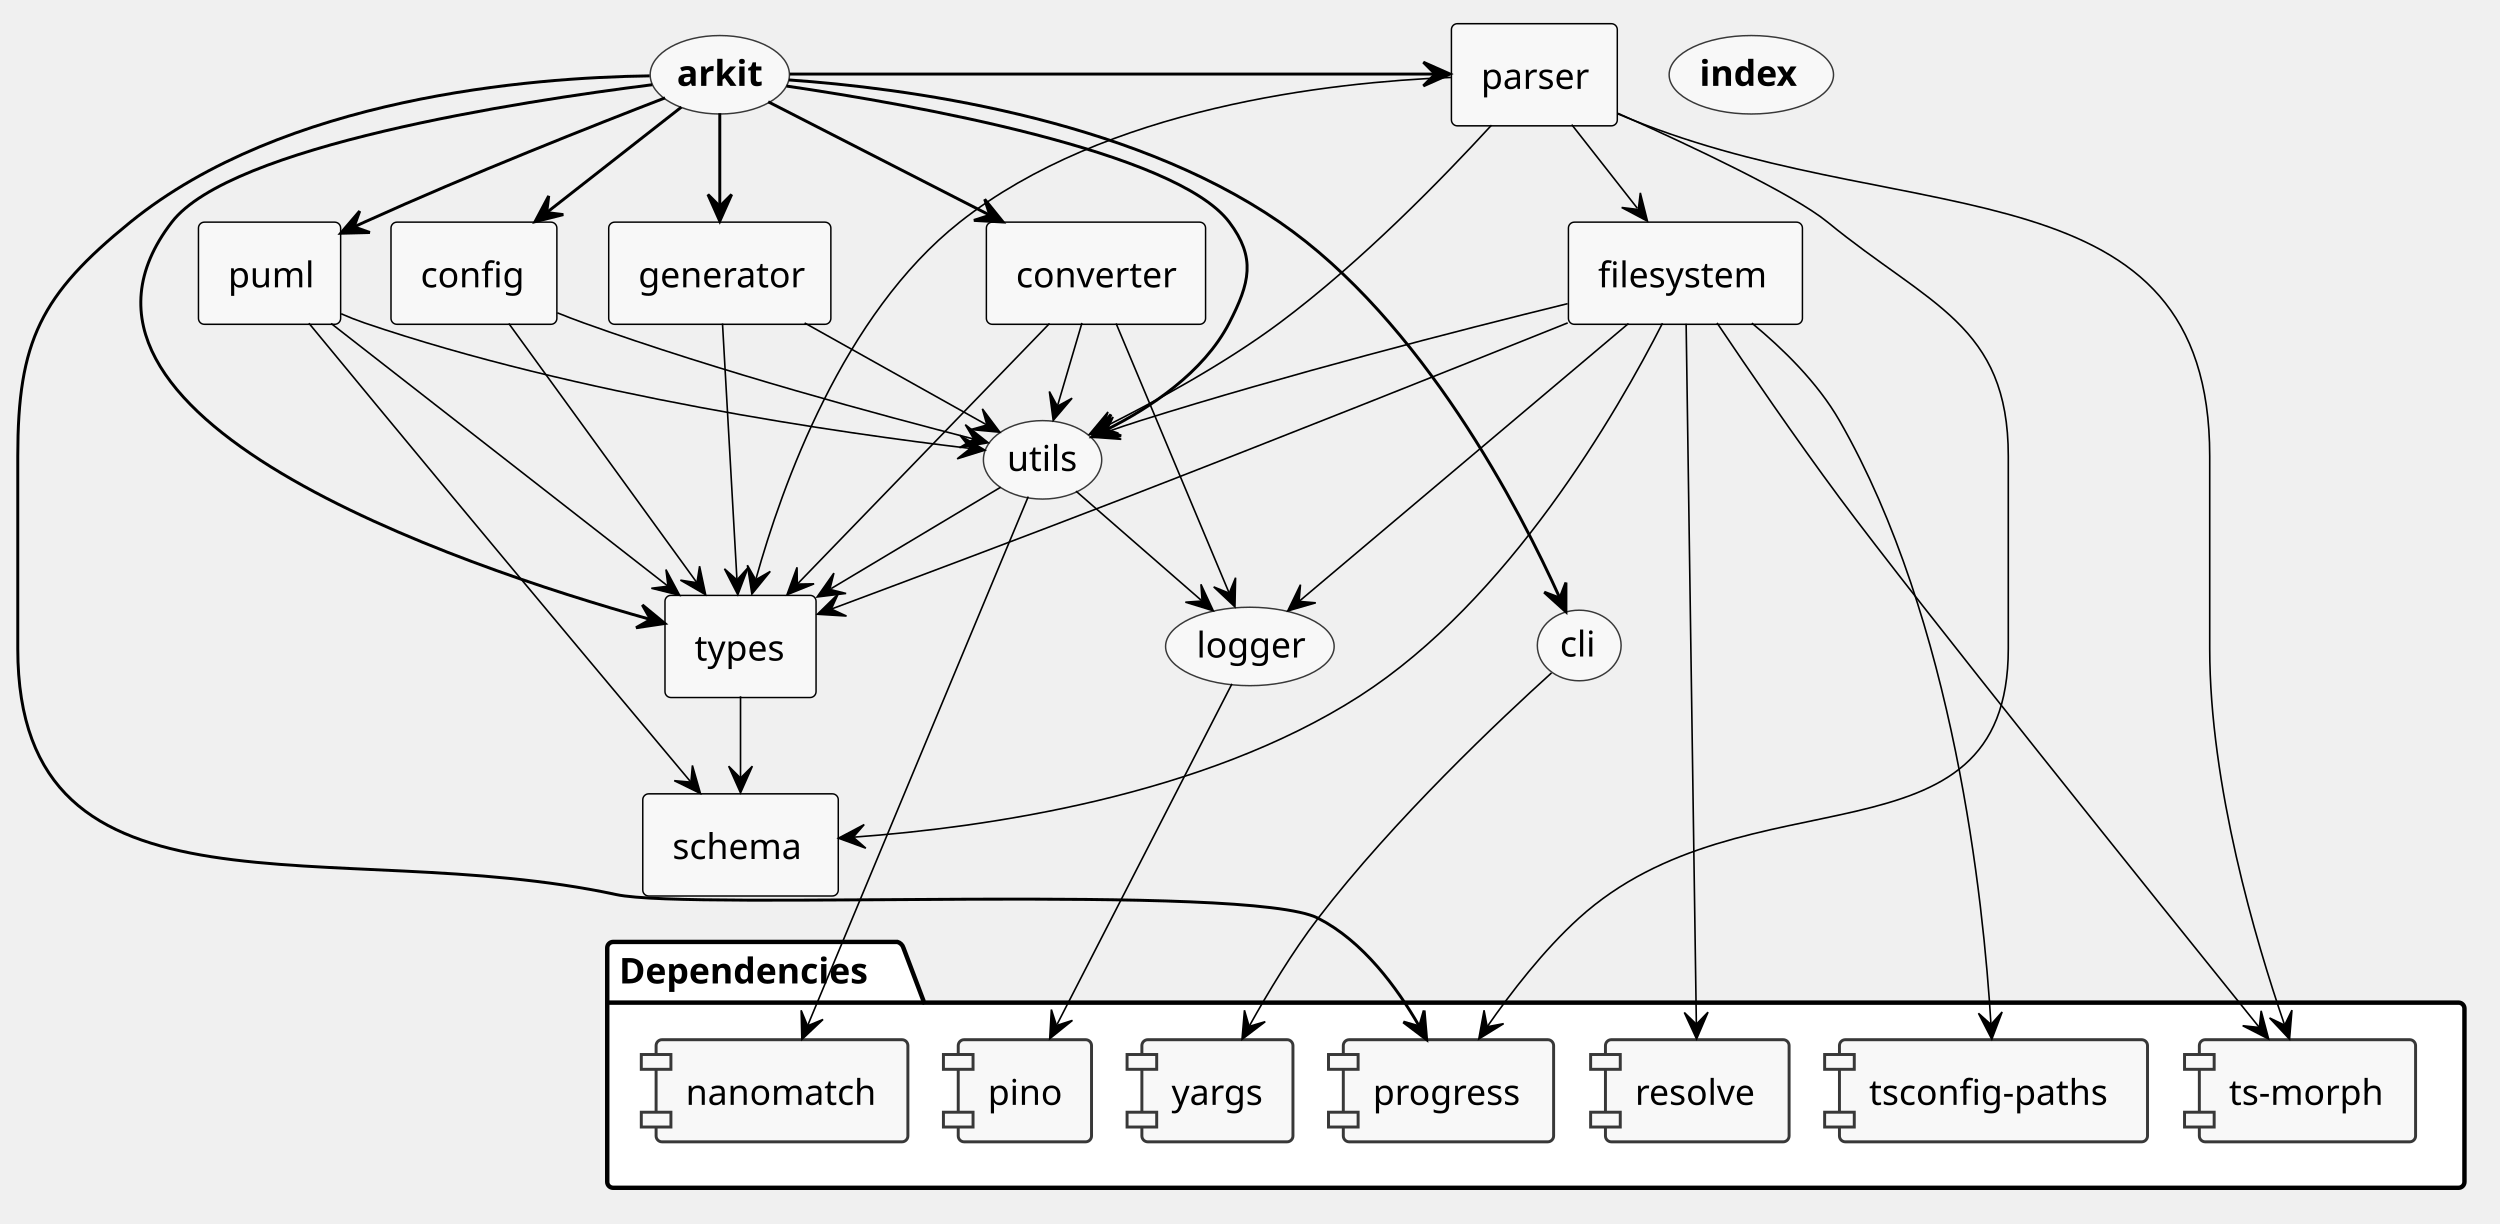
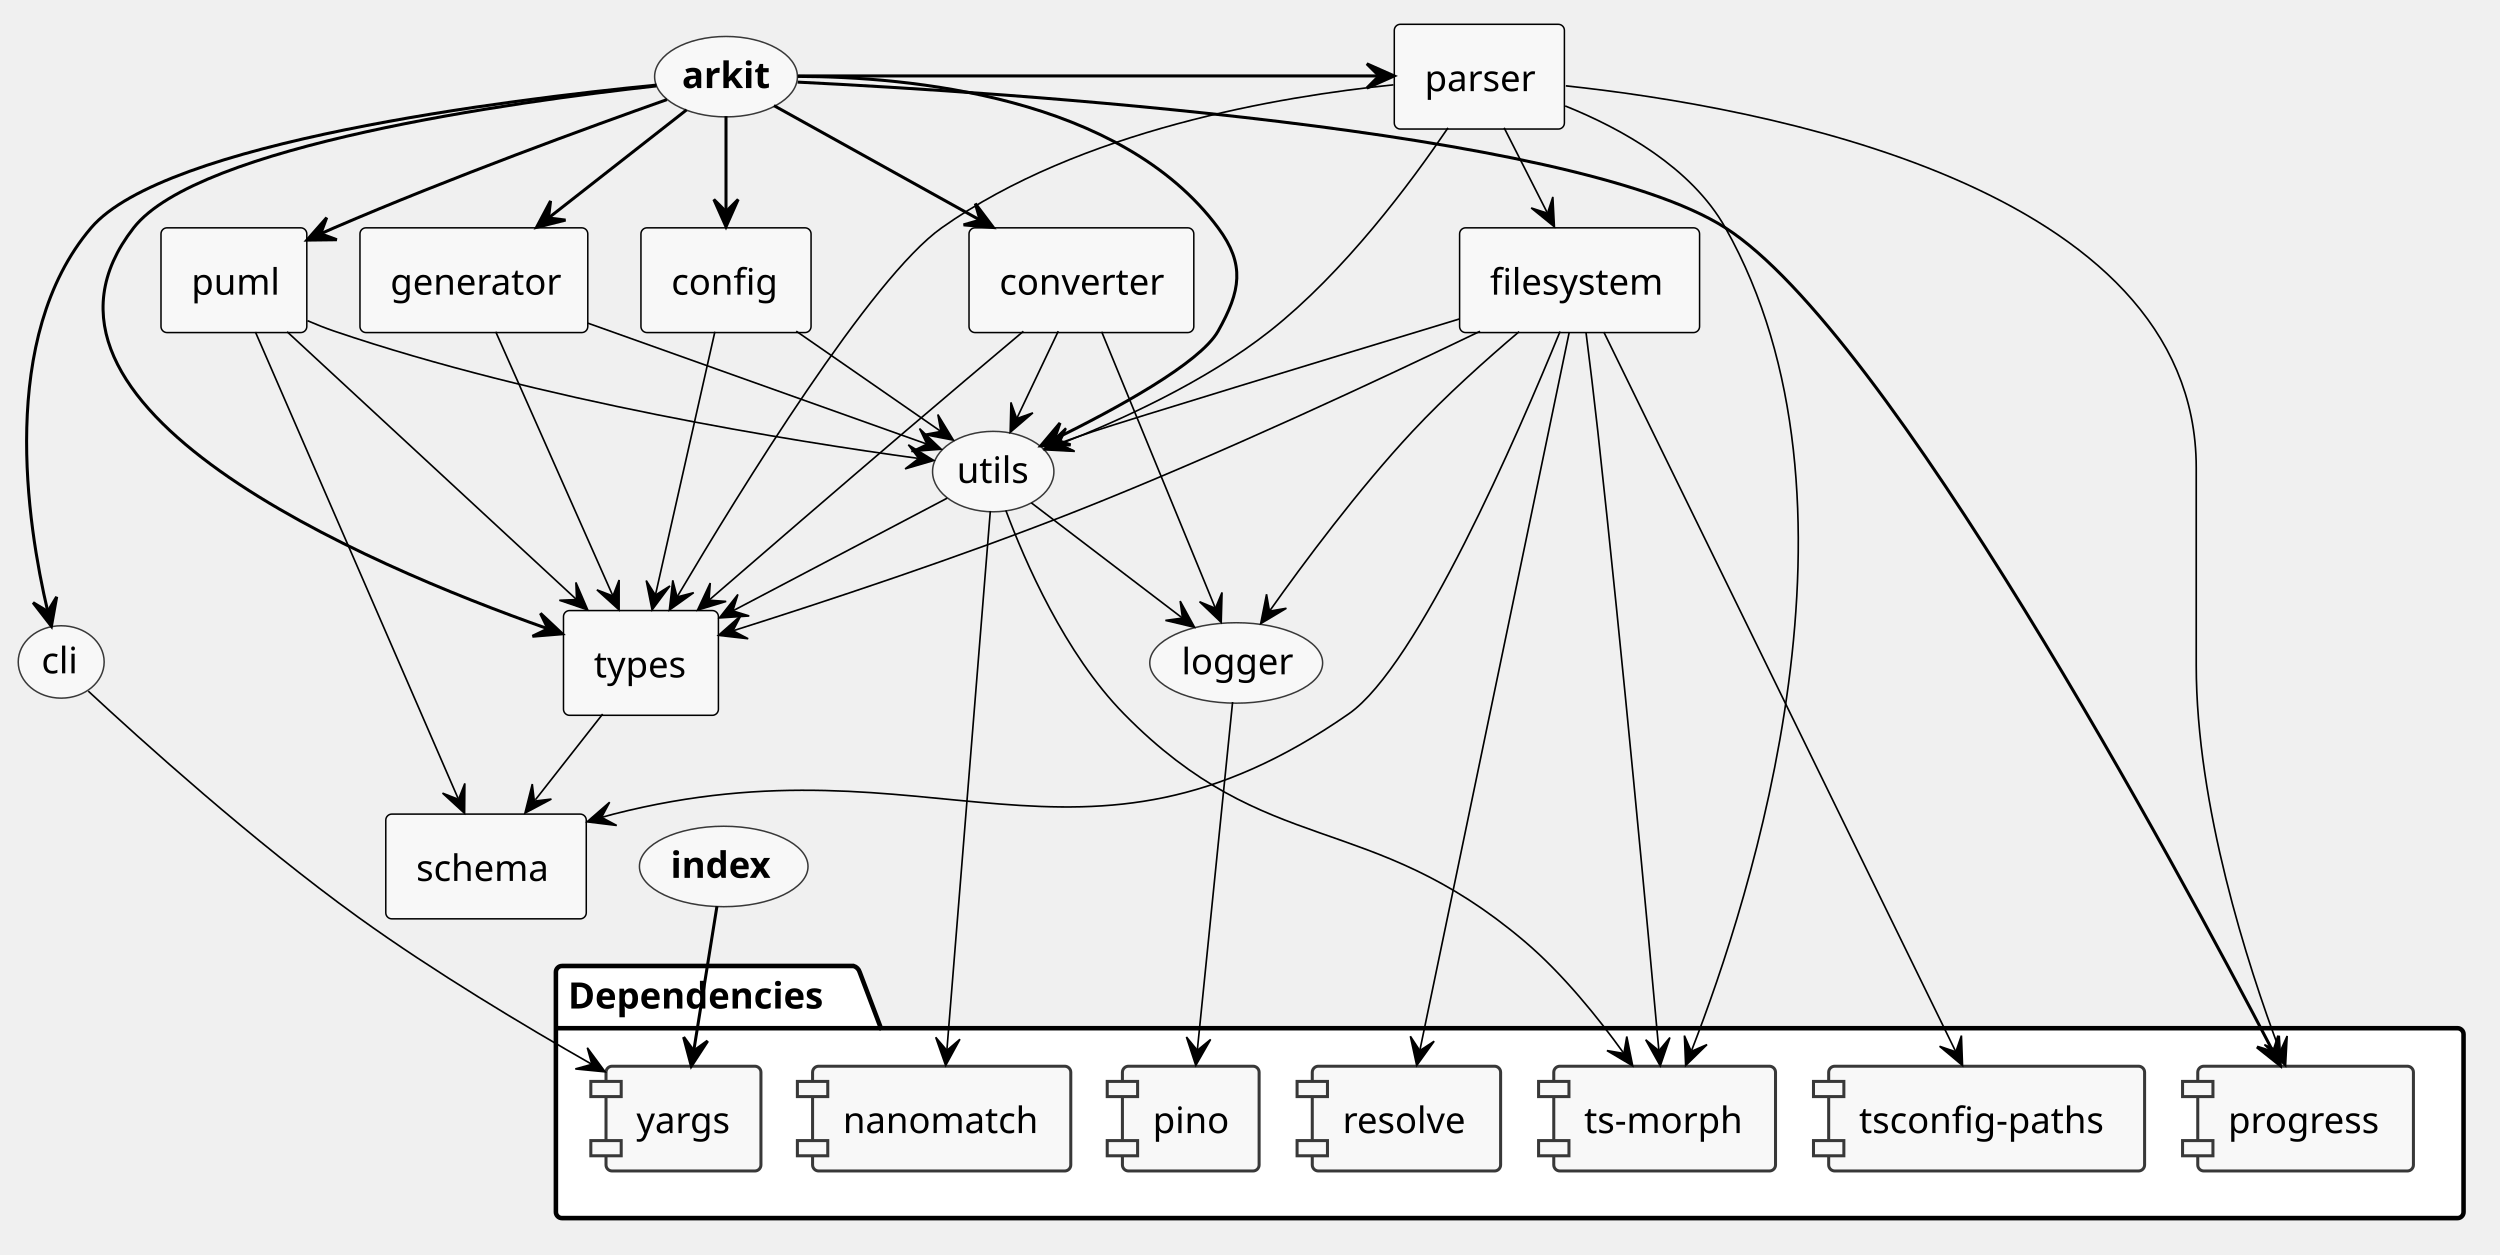
- <svg xmlns="http://www.w3.org/2000/svg" contentScriptType="application/ecmascript" contentStyleType="text/css" height="413px" preserveAspectRatio="none" style="width:844px;height:413px;" version="1.1" viewBox="0 0 844 413" width="844px" zoomAndPan="magnify">
+ <svg xmlns="http://www.w3.org/2000/svg" contentScriptType="application/ecmascript" contentStyleType="text/css" height="413px" preserveAspectRatio="none" style="width:823px;height:413px;" version="1.1" viewBox="0 0 823 413" width="823px" zoomAndPan="magnify">
  <defs />
  <g>
-     <path d="M207,318 L303,318 A3,3 0 0 1 305,320 L312,338.484 L830,338.484 A2,2 0 0 1 832,340.484 L832,399 A2,2 0 0 1 830,401 L207,401 A2,2 0 0 1 205,399 L205,320 A2,2 0 0 1 207,318 " fill="#FFFFFF" style="stroke: #000000; stroke-width: 1.5;" />
-     <line style="stroke: #000000; stroke-width: 1.5;" x1="205" x2="312" y1="338.484" y2="338.484" />
-     <text fill="#000000" font-family="Tahoma, sans-serif" font-size="12" font-weight="bold" lengthAdjust="spacingAndGlyphs" textLength="94" x="209" y="332.006">Dependencies</text>
-     <rect fill="#F8F8F8" height="34.484" rx="2" ry="2" style="stroke: #383838; stroke-width: 1.0;" width="85" x="221.5" y="351" />
-     <rect fill="#F8F8F8" height="5" style="stroke: #383838; stroke-width: 1.0;" width="10" x="216.5" y="356" />
-     <rect fill="#F8F8F8" height="5" style="stroke: #383838; stroke-width: 1.0;" width="10" x="216.5" y="375.484" />
-     <text fill="#000000" font-family="Tahoma, sans-serif" font-size="12" lengthAdjust="spacingAndGlyphs" textLength="65" x="231.5" y="373.006">nanomatch</text>
-     <rect fill="#F8F8F8" height="34.484" rx="2" ry="2" style="stroke: #383838; stroke-width: 1.0;" width="45" x="323.5" y="351" />
-     <rect fill="#F8F8F8" height="5" style="stroke: #383838; stroke-width: 1.0;" width="10" x="318.5" y="356" />
-     <rect fill="#F8F8F8" height="5" style="stroke: #383838; stroke-width: 1.0;" width="10" x="318.5" y="375.484" />
-     <text fill="#000000" font-family="Tahoma, sans-serif" font-size="12" lengthAdjust="spacingAndGlyphs" textLength="25" x="333.5" y="373.006">pino</text>
-     <rect fill="#F8F8F8" height="34.484" rx="2" ry="2" style="stroke: #383838; stroke-width: 1.0;" width="71" x="453.5" y="351" />
-     <rect fill="#F8F8F8" height="5" style="stroke: #383838; stroke-width: 1.0;" width="10" x="448.5" y="356" />
-     <rect fill="#F8F8F8" height="5" style="stroke: #383838; stroke-width: 1.0;" width="10" x="448.5" y="375.484" />
-     <text fill="#000000" font-family="Tahoma, sans-serif" font-size="12" lengthAdjust="spacingAndGlyphs" textLength="51" x="463.5" y="373.006">progress</text>
-     <rect fill="#F8F8F8" height="34.484" rx="2" ry="2" style="stroke: #383838; stroke-width: 1.0;" width="62" x="542" y="351" />
-     <rect fill="#F8F8F8" height="5" style="stroke: #383838; stroke-width: 1.0;" width="10" x="537" y="356" />
-     <rect fill="#F8F8F8" height="5" style="stroke: #383838; stroke-width: 1.0;" width="10" x="537" y="375.484" />
-     <text fill="#000000" font-family="Tahoma, sans-serif" font-size="12" lengthAdjust="spacingAndGlyphs" textLength="42" x="552" y="373.006">resolve</text>
-     <rect fill="#F8F8F8" height="34.484" rx="2" ry="2" style="stroke: #383838; stroke-width: 1.0;" width="73" x="742.5" y="351" />
-     <rect fill="#F8F8F8" height="5" style="stroke: #383838; stroke-width: 1.0;" width="10" x="737.5" y="356" />
-     <rect fill="#F8F8F8" height="5" style="stroke: #383838; stroke-width: 1.0;" width="10" x="737.5" y="375.484" />
-     <text fill="#000000" font-family="Tahoma, sans-serif" font-size="12" lengthAdjust="spacingAndGlyphs" textLength="53" x="752.5" y="373.006">ts-morph</text>
-     <rect fill="#F8F8F8" height="34.484" rx="2" ry="2" style="stroke: #383838; stroke-width: 1.0;" width="104" x="621" y="351" />
-     <rect fill="#F8F8F8" height="5" style="stroke: #383838; stroke-width: 1.0;" width="10" x="616" y="356" />
-     <rect fill="#F8F8F8" height="5" style="stroke: #383838; stroke-width: 1.0;" width="10" x="616" y="375.484" />
-     <text fill="#000000" font-family="Tahoma, sans-serif" font-size="12" lengthAdjust="spacingAndGlyphs" textLength="84" x="631" y="373.006">tsconfig-paths</text>
-     <rect fill="#F8F8F8" height="34.484" rx="2" ry="2" style="stroke: #383838; stroke-width: 1.0;" width="51" x="385.5" y="351" />
-     <rect fill="#F8F8F8" height="5" style="stroke: #383838; stroke-width: 1.0;" width="10" x="380.5" y="356" />
-     <rect fill="#F8F8F8" height="5" style="stroke: #383838; stroke-width: 1.0;" width="10" x="380.5" y="375.484" />
-     <text fill="#000000" font-family="Tahoma, sans-serif" font-size="12" lengthAdjust="spacingAndGlyphs" textLength="31" x="395.5" y="373.006">yargs</text>
-     <ellipse cx="243.006" cy="25.242" fill="#F8F8F8" rx="23.506" ry="13.242" style="stroke: #383838; stroke-width: 0.5;" />
-     <text fill="#000000" font-family="Tahoma, sans-serif" font-size="12" font-weight="bold" lengthAdjust="spacingAndGlyphs" textLength="29" x="228.506" y="28.984">arkit</text>
-     <ellipse cx="533.145" cy="217.916" fill="#F8F8F8" rx="14.145" ry="11.916" style="stroke: #383838; stroke-width: 0.5;" />
-     <text fill="#000000" font-family="Tahoma, sans-serif" font-size="12" lengthAdjust="spacingAndGlyphs" textLength="13" x="526.645" y="221.658">cli</text>
-     <rect fill="#F8F8F8" height="34.484" rx="2" ry="2" style="stroke: #000000; stroke-width: 0.5;" width="56" x="132" y="75" />
-     <text fill="#000000" font-family="Tahoma, sans-serif" font-size="12" lengthAdjust="spacingAndGlyphs" textLength="36" x="142" y="97.006">config</text>
-     <rect fill="#F8F8F8" height="34.484" rx="2" ry="2" style="stroke: #000000; stroke-width: 0.5;" width="74" x="333" y="75" />
-     <text fill="#000000" font-family="Tahoma, sans-serif" font-size="12" lengthAdjust="spacingAndGlyphs" textLength="54" x="343" y="97.006">converter</text>
-     <rect fill="#F8F8F8" height="34.484" rx="2" ry="2" style="stroke: #000000; stroke-width: 0.5;" width="79" x="529.5" y="75" />
-     <text fill="#000000" font-family="Tahoma, sans-serif" font-size="12" lengthAdjust="spacingAndGlyphs" textLength="59" x="539.5" y="97.006">filesystem</text>
-     <rect fill="#F8F8F8" height="34.484" rx="2" ry="2" style="stroke: #000000; stroke-width: 0.5;" width="75" x="205.5" y="75" />
-     <text fill="#000000" font-family="Tahoma, sans-serif" font-size="12" lengthAdjust="spacingAndGlyphs" textLength="55" x="215.5" y="97.006">generator</text>
-     <ellipse cx="591.249" cy="25.242" fill="#F8F8F8" rx="27.749" ry="13.242" style="stroke: #383838; stroke-width: 0.5;" />
-     <text fill="#000000" font-family="Tahoma, sans-serif" font-size="12" font-weight="bold" lengthAdjust="spacingAndGlyphs" textLength="35" x="573.749" y="28.984">index</text>
-     <ellipse cx="421.956" cy="218.242" fill="#F8F8F8" rx="28.456" ry="13.242" style="stroke: #383838; stroke-width: 0.5;" />
-     <text fill="#000000" font-family="Tahoma, sans-serif" font-size="12" lengthAdjust="spacingAndGlyphs" textLength="36" x="403.956" y="221.984">logger</text>
-     <rect fill="#F8F8F8" height="34.484" rx="2" ry="2" style="stroke: #000000; stroke-width: 0.5;" width="56" x="490" y="8" />
-     <text fill="#000000" font-family="Tahoma, sans-serif" font-size="12" lengthAdjust="spacingAndGlyphs" textLength="36" x="500" y="30.006">parser</text>
-     <rect fill="#F8F8F8" height="34.484" rx="2" ry="2" style="stroke: #000000; stroke-width: 0.5;" width="48" x="67" y="75" />
-     <text fill="#000000" font-family="Tahoma, sans-serif" font-size="12" lengthAdjust="spacingAndGlyphs" textLength="28" x="77" y="97.006">puml</text>
-     <rect fill="#F8F8F8" height="34.484" rx="2" ry="2" style="stroke: #000000; stroke-width: 0.5;" width="66" x="217" y="268" />
-     <text fill="#000000" font-family="Tahoma, sans-serif" font-size="12" lengthAdjust="spacingAndGlyphs" textLength="46" x="227" y="290.006">schema</text>
-     <rect fill="#F8F8F8" height="34.484" rx="2" ry="2" style="stroke: #000000; stroke-width: 0.5;" width="51" x="224.5" y="201" />
-     <text fill="#000000" font-family="Tahoma, sans-serif" font-size="12" lengthAdjust="spacingAndGlyphs" textLength="31" x="234.5" y="223.006">types</text>
-     <ellipse cx="351.971" cy="155.242" fill="#F8F8F8" rx="19.971" ry="13.242" style="stroke: #383838; stroke-width: 0.5;" />
-     <text fill="#000000" font-family="Tahoma, sans-serif" font-size="12" lengthAdjust="spacingAndGlyphs" textLength="24" x="339.971" y="158.984">utils</text>
-     <path d="M266.324,26.987 C304.241,29.628 380.214,39.334 432,75 C480.283,108.253 513.343,172.532 526.559,201.81 " fill="none" id="&lt;b&gt;arkit&lt;/b&gt;-cli" style="stroke: #000000; stroke-width: 1.0;" />
-     <polygon fill="#000000" points="528.653,206.527,528.658,196.678,526.624,201.957,521.346,199.924,528.653,206.527" style="stroke: #000000; stroke-width: 1.0;" />
-     <path d="M230.031,36.156 C217.945,45.621 199.603,59.986 184.721,71.64 " fill="none" id="&lt;b&gt;arkit&lt;/b&gt;-_config" style="stroke: #000000; stroke-width: 1.0;" />
-     <polygon fill="#000000" points="180.623,74.849,190.175,72.45,184.56,71.766,185.243,66.151,180.623,74.849" style="stroke: #000000; stroke-width: 1.0;" />
-     <path d="M259.343,34.365 C278.137,43.984 309.558,60.065 334.125,72.639 " fill="none" id="&lt;b&gt;arkit&lt;/b&gt;-_converter" style="stroke: #000000; stroke-width: 1.0;" />
-     <polygon fill="#000000" points="338.628,74.944,332.44,67.282,334.178,72.665,328.794,74.403,338.628,74.944" style="stroke: #000000; stroke-width: 1.0;" />
-     <path d="M243,38.226 C243,46.995 243,59.042 243,69.412 " fill="none" id="&lt;b&gt;arkit&lt;/b&gt;-_generator" style="stroke: #000000; stroke-width: 1.0;" />
-     <polygon fill="#000000" points="243,74.655,247,65.655,243,69.655,239,65.655,243,74.655" style="stroke: #000000; stroke-width: 1.0;" />
-     <path d="M266.633,25 C339.189,25 411.745,25 484.301,25 " fill="none" id="&lt;b&gt;arkit&lt;/b&gt;-_parser" style="stroke: #000000; stroke-width: 1.0;" />
-     <polygon fill="#000000" points="489.525,25,480.525,21,484.525,25,480.525,29,489.525,25" style="stroke: #000000; stroke-width: 1.0;" />
-     <path d="M219.329,25.611 C178.91,26.176 95.931,32.838 44,75 C13.752,99.558 6,115.038 6,154 C6,154 6,154 6,219 C6,316.061 113.108,281.596 208,302 C233.76,307.539 421.551,297.983 445,310 C460.16,317.769 471.648,333.417 479.077,346.355 " fill="none" id="&lt;b&gt;arkit&lt;/b&gt;-progress" style="stroke: #000000; stroke-width: 1.0;" />
-     <polygon fill="#000000" points="481.63,350.98,480.782,341.168,479.214,346.603,473.779,345.034,481.63,350.98" style="stroke: #000000; stroke-width: 1.0;" />
-     <path d="M224.518,33.043 C200.793,42.199 158.457,58.925 123,75 C121.862,75.516 120.704,76.05 119.538,76.596 " fill="none" id="&lt;b&gt;arkit&lt;/b&gt;-_puml" style="stroke: #000000; stroke-width: 1.0;" />
-     <polygon fill="#000000" points="115.018,78.746,124.864,78.493,119.533,76.598,121.427,71.268,115.018,78.746" style="stroke: #000000; stroke-width: 1.0;" />
-     <path d="M220.205,28.604 C175.254,34.258 77.808,49.262 58,75 C7.356,140.804 153.474,190.559 219.477,209.1 " fill="none" id="&lt;b&gt;arkit&lt;/b&gt;-_types" style="stroke: #000000; stroke-width: 1.0;" />
-     <polygon fill="#000000" points="224.467,210.485,216.864,204.224,219.649,209.148,214.725,211.933,224.467,210.485" style="stroke: #000000; stroke-width: 1.0;" />
-     <path d="M265.514,29.049 C307.895,35.298 396.901,51.024 415,75 C424.104,87.06 421.915,95.564 415,109 C406.325,125.858 388.083,137.8 373.451,145.126 " fill="none" id="&lt;b&gt;arkit&lt;/b&gt;-utils" style="stroke: #000000; stroke-width: 1.0;" />
-     <polygon fill="#000000" points="368.646,147.434,378.49,147.142,373.153,145.268,375.026,139.931,368.646,147.434" style="stroke: #000000; stroke-width: 1.0;" />
-     <path d="M523.795,227.174 C506.941,242.417 470.512,276.665 445,310 C436.299,321.369 428.035,335.13 421.833,346.282 " fill="none" id="cli-yargs" style="stroke: #000000; stroke-width: 0.55;" />
-     <polygon fill="#000000" points="419.306,350.887,427.142,344.921,421.711,346.503,420.128,341.073,419.306,350.887" style="stroke: #000000; stroke-width: 0.55;" />
-     <path d="M171.766,109.211 C188.071,131.676 217.529,172.262 235.274,196.711 " fill="none" id="_config-_types" style="stroke: #000000; stroke-width: 0.55;" />
-     <polygon fill="#000000" points="238.231,200.785,236.18,191.152,235.293,196.739,229.707,195.852,238.231,200.785" style="stroke: #000000; stroke-width: 0.55;" />
-     <path d="M188.135,105.6 C191.108,106.801 194.102,107.958 197,109 C242.861,125.499 297.957,140.352 328.567,148.179 " fill="none" id="_config-utils" style="stroke: #000000; stroke-width: 0.55;" />
-     <polygon fill="#000000" points="333.627,149.465,325.891,143.369,328.781,148.232,323.919,151.122,333.627,149.465" style="stroke: #000000; stroke-width: 0.55;" />
-     <path d="M376.798,109.211 C386.667,132.746 404.877,176.169 414.909,200.09 " fill="none" id="_converter-logger" style="stroke: #000000; stroke-width: 0.55;" />
-     <polygon fill="#000000" points="416.919,204.885,417.128,195.038,414.986,200.274,409.75,198.132,416.919,204.885" style="stroke: #000000; stroke-width: 0.55;" />
-     <path d="M354.312,109.211 C332.482,131.769 292.97,172.598 269.342,197.013 " fill="none" id="_converter-_types" style="stroke: #000000; stroke-width: 0.55;" />
-     <polygon fill="#000000" points="265.692,200.785,274.825,197.1,269.169,197.192,269.077,191.536,265.692,200.785" style="stroke: #000000; stroke-width: 0.55;" />
-     <path d="M365.271,109.027 C362.752,117.563 359.652,128.067 357.082,136.777 " fill="none" id="_converter-utils" style="stroke: #000000; stroke-width: 0.55;" />
-     <polygon fill="#000000" points="355.56,141.935,361.942,134.434,356.974,137.139,354.269,132.171,355.56,141.935" style="stroke: #000000; stroke-width: 0.55;" />
-     <path d="M549.782,109.211 C520.705,133.738 466.019,179.868 438.584,203.011 " fill="none" id="_filesystem-logger" style="stroke: #000000; stroke-width: 0.55;" />
-     <polygon fill="#000000" points="434.74,206.253,444.199,203.508,438.562,203.03,439.041,197.393,434.74,206.253" style="stroke: #000000; stroke-width: 0.55;" />
-     <path d="M569.238,109.319 C569.926,156.435 571.915,292.681 572.688,345.614 " fill="none" id="_filesystem-resolve" style="stroke: #000000; stroke-width: 0.55;" />
-     <polygon fill="#000000" points="572.763,350.766,576.631,341.709,572.69,345.767,568.632,341.825,572.763,350.766" style="stroke: #000000; stroke-width: 0.55;" />
-     <path d="M561.258,109.12 C546.063,138.945 509.376,202.64 459,235 C406.27,268.873 332.631,279.388 288.306,282.616 " fill="none" id="_filesystem-_schema" style="stroke: #000000; stroke-width: 0.55;" />
-     <polygon fill="#000000" points="283.049,282.975,292.3,286.354,288.037,282.635,291.756,278.372,283.049,282.975" style="stroke: #000000; stroke-width: 0.55;" />
-     <path d="M579.662,109.013 C589.973,124.344 606.171,148.027 621,168 C647.112,203.17 727.795,303.531 762.667,346.773 " fill="none" id="_filesystem-ts-morph" style="stroke: #000000; stroke-width: 0.55;" />
-     <polygon fill="#000000" points="765.896,350.776,763.36,341.259,762.757,346.883,757.133,346.281,765.896,350.776" style="stroke: #000000; stroke-width: 0.55;" />
-     <path d="M591.424,109.081 C601.898,117.71 613.651,129.198 621,142 C659.76,209.523 669.638,304.076 672.148,345.796 " fill="none" id="_filesystem-tsconfig-paths" style="stroke: #000000; stroke-width: 0.55;" />
-     <polygon fill="#000000" points="672.432,350.852,675.922,341.643,672.152,345.86,667.934,342.09,672.432,350.852" style="stroke: #000000; stroke-width: 0.55;" />
-     <path d="M529.257,109.003 C491.065,124.326 431.691,148.004 380,168 C346.117,181.107 307.101,195.754 280.723,205.591 " fill="none" id="_filesystem-_types" style="stroke: #000000; stroke-width: 0.55;" />
-     <polygon fill="#000000" points="275.949,207.37,285.779,207.976,280.634,205.624,282.986,200.48,275.949,207.37" style="stroke: #000000; stroke-width: 0.55;" />
-     <path d="M529.227,102.511 C491.762,111.724 434.197,126.538 385,142 C381.238,143.182 377.27,144.533 373.441,145.892 " fill="none" id="_filesystem-utils" style="stroke: #000000; stroke-width: 0.55;" />
-     <polygon fill="#000000" points="368.69,147.606,378.513,148.317,373.394,145.911,375.8,140.791,368.69,147.606" style="stroke: #000000; stroke-width: 0.55;" />
-     <path d="M243.915,109.211 C245.162,131.304 247.399,170.925 248.785,195.485 " fill="none" id="_generator-_types" style="stroke: #000000; stroke-width: 0.55;" />
-     <polygon fill="#000000" points="249.085,200.785,252.569,191.573,248.802,195.793,244.582,192.026,249.085,200.785" style="stroke: #000000; stroke-width: 0.55;" />
-     <path d="M271.638,109.027 C291.011,119.868 316.058,133.886 333.001,143.368 " fill="none" id="_generator-utils" style="stroke: #000000; stroke-width: 0.55;" />
-     <polygon fill="#000000" points="337.554,145.915,331.652,138.03,333.19,143.474,327.747,145.012,337.554,145.915" style="stroke: #000000; stroke-width: 0.55;" />
-     <path d="M415.909,230.861 C403.07,255.864 373.08,314.265 356.866,345.839 " fill="none" id="logger-pino" style="stroke: #000000; stroke-width: 0.55;" />
-     <polygon fill="#000000" points="354.387,350.667,362.057,344.489,356.671,346.219,354.941,340.834,354.387,350.667" style="stroke: #000000; stroke-width: 0.55;" />
-     <path d="M530.607,42.067 C537.299,50.597 545.599,61.175 552.768,70.312 " fill="none" id="_parser-_filesystem" style="stroke: #000000; stroke-width: 0.55;" />
-     <polygon fill="#000000" points="556.184,74.666,553.775,65.116,553.098,70.732,547.481,70.054,556.184,74.666" style="stroke: #000000; stroke-width: 0.55;" />
-     <path d="M546.22,38.249 C571.198,49.398 605.429,65.52 617,75 C651.313,103.115 678,109.64 678,154 C678,154 678,154 678,219 C678,295.084 589.343,258.87 533,310 C521.127,320.774 510.107,335.059 502.066,346.633 " fill="none" id="_parser-progress" style="stroke: #000000; stroke-width: 0.55;" />
-     <polygon fill="#000000" points="499.242,350.762,507.623,345.59,502.064,346.635,501.019,341.075,499.242,350.762" style="stroke: #000000; stroke-width: 0.55;" />
-     <path d="M546.186,38.465 C549.148,39.692 552.127,40.892 555,42 C646.817,77.405 746,55.593 746,154 C746,154 746,154 746,219 C746,265.096 761.439,317.375 771.196,345.812 " fill="none" id="_parser-ts-morph" style="stroke: #000000; stroke-width: 0.55;" />
-     <polygon fill="#000000" points="772.947,350.838,773.763,341.023,771.302,346.116,766.209,343.655,772.947,350.838" style="stroke: #000000; stroke-width: 0.55;" />
-     <path d="M489.828,26.139 C449.037,27.752 373.054,36.225 324,75 C284.623,106.126 263.98,163.982 255.233,195.38 " fill="none" id="_parser-_types" style="stroke: #000000; stroke-width: 0.55;" />
-     <polygon fill="#000000" points="253.833,200.553,260.044,192.91,255.139,195.726,252.322,190.821,253.833,200.553" style="stroke: #000000; stroke-width: 0.55;" />
-     <path d="M503.535,42.256 C487.249,59.984 459.461,88.553 432,109 C412.957,123.179 388.982,136.096 372.266,144.418 " fill="none" id="_parser-utils" style="stroke: #000000; stroke-width: 0.55;" />
-     <polygon fill="#000000" points="367.754,146.64,377.595,146.251,372.239,144.43,374.06,139.074,367.754,146.64" style="stroke: #000000; stroke-width: 0.55;" />
-     <path d="M104.278,109.115 C116.814,124.318 136.151,147.735 153,168 C181.082,201.776 213.893,240.954 233.254,264.044 " fill="none" id="_puml-_schema" style="stroke: #000000; stroke-width: 0.55;" />
-     <polygon fill="#000000" points="236.476,267.885,233.758,258.419,233.263,264.054,227.628,263.559,236.476,267.885" style="stroke: #000000; stroke-width: 0.55;" />
-     <path d="M111.786,109.211 C141.03,132.017 194.221,173.499 225.398,197.814 " fill="none" id="_puml-_types" style="stroke: #000000; stroke-width: 0.55;" />
-     <polygon fill="#000000" points="229.46,200.982,224.824,192.292,225.518,197.907,219.904,198.6,229.46,200.982" style="stroke: #000000; stroke-width: 0.55;" />
-     <path d="M115.168,105.929 C117.771,107.066 120.413,108.117 123,109 C195.076,133.595 284.762,146.332 327.344,151.365 " fill="none" id="_puml-utils" style="stroke: #000000; stroke-width: 0.55;" />
-     <polygon fill="#000000" points="332.544,151.969,324.066,146.957,327.577,151.392,323.142,154.904,332.544,151.969" style="stroke: #000000; stroke-width: 0.55;" />
-     <path d="M250,235.067 C250,243.364 250,253.6 250,262.561 " fill="none" id="_types-_schema" style="stroke: #000000; stroke-width: 0.55;" />
-     <polygon fill="#000000" points="250,267.666,254,258.666,250,262.666,246,258.666,250,267.666" style="stroke: #000000; stroke-width: 0.55;" />
-     <path d="M363.247,165.801 C374.735,175.812 392.687,191.456 405.725,202.818 " fill="none" id="utils-logger" style="stroke: #000000; stroke-width: 0.55;" />
-     <polygon fill="#000000" points="409.601,206.195,405.442,197.267,405.831,202.911,400.188,203.299,409.601,206.195" style="stroke: #000000; stroke-width: 0.55;" />
-     <path d="M347.143,167.645 C332.884,201.835 290.994,302.275 272.707,346.123 " fill="none" id="utils-nanomatch" style="stroke: #000000; stroke-width: 0.55;" />
-     <polygon fill="#000000" points="270.701,350.933,277.857,344.166,272.625,346.318,270.473,341.087,270.701,350.933" style="stroke: #000000; stroke-width: 0.55;" />
-     <path d="M337.817,164.482 C323.082,173.294 299.567,187.357 280.577,198.714 " fill="none" id="utils-_types" style="stroke: #000000; stroke-width: 0.55;" />
-     <polygon fill="#000000" points="275.854,201.538,285.631,200.35,280.145,198.971,281.524,193.485,275.854,201.538" style="stroke: #000000; stroke-width: 0.55;" />
+     <path d="M185,318 L281,318 A3,3 0 0 1 283,320 L290,338.484 L809,338.484 A2,2 0 0 1 811,340.484 L811,399 A2,2 0 0 1 809,401 L185,401 A2,2 0 0 1 183,399 L183,320 A2,2 0 0 1 185,318 " fill="#FFFFFF" style="stroke: #000000; stroke-width: 1.5;" />
+     <line style="stroke: #000000; stroke-width: 1.5;" x1="183" x2="290" y1="338.484" y2="338.484" />
+     <text fill="#000000" font-family="Tahoma, sans-serif" font-size="12" font-weight="bold" lengthAdjust="spacingAndGlyphs" textLength="94" x="187" y="332.006">Dependencies</text>
+     <rect fill="#F8F8F8" height="34.484" rx="2" ry="2" style="stroke: #383838; stroke-width: 1.0;" width="85" x="267.5" y="351" />
+     <rect fill="#F8F8F8" height="5" style="stroke: #383838; stroke-width: 1.0;" width="10" x="262.5" y="356" />
+     <rect fill="#F8F8F8" height="5" style="stroke: #383838; stroke-width: 1.0;" width="10" x="262.5" y="375.484" />
+     <text fill="#000000" font-family="Tahoma, sans-serif" font-size="12" lengthAdjust="spacingAndGlyphs" textLength="65" x="277.5" y="373.006">nanomatch</text>
+     <rect fill="#F8F8F8" height="34.484" rx="2" ry="2" style="stroke: #383838; stroke-width: 1.0;" width="45" x="369.5" y="351" />
+     <rect fill="#F8F8F8" height="5" style="stroke: #383838; stroke-width: 1.0;" width="10" x="364.5" y="356" />
+     <rect fill="#F8F8F8" height="5" style="stroke: #383838; stroke-width: 1.0;" width="10" x="364.5" y="375.484" />
+     <text fill="#000000" font-family="Tahoma, sans-serif" font-size="12" lengthAdjust="spacingAndGlyphs" textLength="25" x="379.5" y="373.006">pino</text>
+     <rect fill="#F8F8F8" height="34.484" rx="2" ry="2" style="stroke: #383838; stroke-width: 1.0;" width="71" x="723.5" y="351" />
+     <rect fill="#F8F8F8" height="5" style="stroke: #383838; stroke-width: 1.0;" width="10" x="718.5" y="356" />
+     <rect fill="#F8F8F8" height="5" style="stroke: #383838; stroke-width: 1.0;" width="10" x="718.5" y="375.484" />
+     <text fill="#000000" font-family="Tahoma, sans-serif" font-size="12" lengthAdjust="spacingAndGlyphs" textLength="51" x="733.5" y="373.006">progress</text>
+     <rect fill="#F8F8F8" height="34.484" rx="2" ry="2" style="stroke: #383838; stroke-width: 1.0;" width="62" x="432" y="351" />
+     <rect fill="#F8F8F8" height="5" style="stroke: #383838; stroke-width: 1.0;" width="10" x="427" y="356" />
+     <rect fill="#F8F8F8" height="5" style="stroke: #383838; stroke-width: 1.0;" width="10" x="427" y="375.484" />
+     <text fill="#000000" font-family="Tahoma, sans-serif" font-size="12" lengthAdjust="spacingAndGlyphs" textLength="42" x="442" y="373.006">resolve</text>
+     <rect fill="#F8F8F8" height="34.484" rx="2" ry="2" style="stroke: #383838; stroke-width: 1.0;" width="73" x="511.5" y="351" />
+     <rect fill="#F8F8F8" height="5" style="stroke: #383838; stroke-width: 1.0;" width="10" x="506.5" y="356" />
+     <rect fill="#F8F8F8" height="5" style="stroke: #383838; stroke-width: 1.0;" width="10" x="506.5" y="375.484" />
+     <text fill="#000000" font-family="Tahoma, sans-serif" font-size="12" lengthAdjust="spacingAndGlyphs" textLength="53" x="521.5" y="373.006">ts-morph</text>
+     <rect fill="#F8F8F8" height="34.484" rx="2" ry="2" style="stroke: #383838; stroke-width: 1.0;" width="104" x="602" y="351" />
+     <rect fill="#F8F8F8" height="5" style="stroke: #383838; stroke-width: 1.0;" width="10" x="597" y="356" />
+     <rect fill="#F8F8F8" height="5" style="stroke: #383838; stroke-width: 1.0;" width="10" x="597" y="375.484" />
+     <text fill="#000000" font-family="Tahoma, sans-serif" font-size="12" lengthAdjust="spacingAndGlyphs" textLength="84" x="612" y="373.006">tsconfig-paths</text>
+     <rect fill="#F8F8F8" height="34.484" rx="2" ry="2" style="stroke: #383838; stroke-width: 1.0;" width="51" x="199.5" y="351" />
+     <rect fill="#F8F8F8" height="5" style="stroke: #383838; stroke-width: 1.0;" width="10" x="194.5" y="356" />
+     <rect fill="#F8F8F8" height="5" style="stroke: #383838; stroke-width: 1.0;" width="10" x="194.5" y="375.484" />
+     <text fill="#000000" font-family="Tahoma, sans-serif" font-size="12" lengthAdjust="spacingAndGlyphs" textLength="31" x="209.5" y="373.006">yargs</text>
+     <ellipse cx="239.006" cy="25.242" fill="#F8F8F8" rx="23.506" ry="13.242" style="stroke: #383838; stroke-width: 0.5;" />
+     <text fill="#000000" font-family="Tahoma, sans-serif" font-size="12" font-weight="bold" lengthAdjust="spacingAndGlyphs" textLength="29" x="224.506" y="28.984">arkit</text>
+     <ellipse cx="20.145" cy="217.916" fill="#F8F8F8" rx="14.145" ry="11.916" style="stroke: #383838; stroke-width: 0.5;" />
+     <text fill="#000000" font-family="Tahoma, sans-serif" font-size="12" lengthAdjust="spacingAndGlyphs" textLength="13" x="13.645" y="221.658">cli</text>
+     <rect fill="#F8F8F8" height="34.484" rx="2" ry="2" style="stroke: #000000; stroke-width: 0.5;" width="56" x="211" y="75" />
+     <text fill="#000000" font-family="Tahoma, sans-serif" font-size="12" lengthAdjust="spacingAndGlyphs" textLength="36" x="221" y="97.006">config</text>
+     <rect fill="#F8F8F8" height="34.484" rx="2" ry="2" style="stroke: #000000; stroke-width: 0.5;" width="74" x="319" y="75" />
+     <text fill="#000000" font-family="Tahoma, sans-serif" font-size="12" lengthAdjust="spacingAndGlyphs" textLength="54" x="329" y="97.006">converter</text>
+     <rect fill="#F8F8F8" height="34.484" rx="2" ry="2" style="stroke: #000000; stroke-width: 0.5;" width="79" x="480.5" y="75" />
+     <text fill="#000000" font-family="Tahoma, sans-serif" font-size="12" lengthAdjust="spacingAndGlyphs" textLength="59" x="490.5" y="97.006">filesystem</text>
+     <rect fill="#F8F8F8" height="34.484" rx="2" ry="2" style="stroke: #000000; stroke-width: 0.5;" width="75" x="118.5" y="75" />
+     <text fill="#000000" font-family="Tahoma, sans-serif" font-size="12" lengthAdjust="spacingAndGlyphs" textLength="55" x="128.5" y="97.006">generator</text>
+     <ellipse cx="238.249" cy="285.242" fill="#F8F8F8" rx="27.749" ry="13.242" style="stroke: #383838; stroke-width: 0.5;" />
+     <text fill="#000000" font-family="Tahoma, sans-serif" font-size="12" font-weight="bold" lengthAdjust="spacingAndGlyphs" textLength="35" x="220.749" y="288.984">index</text>
+     <ellipse cx="406.956" cy="218.242" fill="#F8F8F8" rx="28.456" ry="13.242" style="stroke: #383838; stroke-width: 0.5;" />
+     <text fill="#000000" font-family="Tahoma, sans-serif" font-size="12" lengthAdjust="spacingAndGlyphs" textLength="36" x="388.956" y="221.984">logger</text>
+     <rect fill="#F8F8F8" height="34.484" rx="2" ry="2" style="stroke: #000000; stroke-width: 0.5;" width="56" x="459" y="8" />
+     <text fill="#000000" font-family="Tahoma, sans-serif" font-size="12" lengthAdjust="spacingAndGlyphs" textLength="36" x="469" y="30.006">parser</text>
+     <rect fill="#F8F8F8" height="34.484" rx="2" ry="2" style="stroke: #000000; stroke-width: 0.5;" width="48" x="53" y="75" />
+     <text fill="#000000" font-family="Tahoma, sans-serif" font-size="12" lengthAdjust="spacingAndGlyphs" textLength="28" x="63" y="97.006">puml</text>
+     <rect fill="#F8F8F8" height="34.484" rx="2" ry="2" style="stroke: #000000; stroke-width: 0.5;" width="66" x="127" y="268" />
+     <text fill="#000000" font-family="Tahoma, sans-serif" font-size="12" lengthAdjust="spacingAndGlyphs" textLength="46" x="137" y="290.006">schema</text>
+     <rect fill="#F8F8F8" height="34.484" rx="2" ry="2" style="stroke: #000000; stroke-width: 0.5;" width="51" x="185.5" y="201" />
+     <text fill="#000000" font-family="Tahoma, sans-serif" font-size="12" lengthAdjust="spacingAndGlyphs" textLength="31" x="195.5" y="223.006">types</text>
+     <ellipse cx="326.971" cy="155.242" fill="#F8F8F8" rx="19.971" ry="13.242" style="stroke: #383838; stroke-width: 0.5;" />
+     <text fill="#000000" font-family="Tahoma, sans-serif" font-size="12" lengthAdjust="spacingAndGlyphs" textLength="24" x="314.971" y="158.984">utils</text>
+     <path d="M216.106,28.007 C166.997,32.819 54.042,46.767 30,75 C-0.621,110.958 8.903,172.363 15.699,201.184 " fill="none" id="&lt;b&gt;arkit&lt;/b&gt;-cli" style="stroke: #000000; stroke-width: 1.0;" />
+     <polygon fill="#000000" points="16.926,206.172,18.66,196.477,15.732,201.317,10.892,198.388,16.926,206.172" style="stroke: #000000; stroke-width: 1.0;" />
+     <path d="M239,38.226 C239,46.995 239,59.042 239,69.412 " fill="none" id="&lt;b&gt;arkit&lt;/b&gt;-_config" style="stroke: #000000; stroke-width: 1.0;" />
+     <polygon fill="#000000" points="239,74.655,243,65.655,239,69.655,235,65.655,239,74.655" style="stroke: #000000; stroke-width: 1.0;" />
+     <path d="M254.779,34.766 C272.016,44.342 300.133,59.963 322.364,72.314 " fill="none" id="&lt;b&gt;arkit&lt;/b&gt;-_converter" style="stroke: #000000; stroke-width: 1.0;" />
+     <polygon fill="#000000" points="327.013,74.896,321.088,67.029,322.642,72.468,317.203,74.022,327.013,74.896" style="stroke: #000000; stroke-width: 1.0;" />
+     <path d="M226.031,36.156 C213.945,45.621 195.603,59.986 180.721,71.64 " fill="none" id="&lt;b&gt;arkit&lt;/b&gt;-_generator" style="stroke: #000000; stroke-width: 1.0;" />
+     <polygon fill="#000000" points="176.623,74.849,186.175,72.45,180.56,71.766,181.243,66.151,176.623,74.849" style="stroke: #000000; stroke-width: 1.0;" />
+     <path d="M262.734,25 C326.357,25 389.979,25 453.601,25 " fill="none" id="&lt;b&gt;arkit&lt;/b&gt;-_parser" style="stroke: #000000; stroke-width: 1.0;" />
+     <polygon fill="#000000" points="458.967,25,449.967,21,453.967,25,449.967,29,458.967,25" style="stroke: #000000; stroke-width: 1.0;" />
+     <path d="M262.579,27.033 C329.16,30.331 517.062,42.373 568,75 C621.816,109.471 716.675,285.49 748.359,346.302 " fill="none" id="&lt;b&gt;arkit&lt;/b&gt;-progress" style="stroke: #000000; stroke-width: 1.0;" />
+     <polygon fill="#000000" points="750.705,350.816,750.103,340.986,748.399,346.38,743.005,344.675,750.705,350.816" style="stroke: #000000; stroke-width: 1.0;" />
+     <path d="M219.554,32.78 C194.116,41.786 148.276,58.49 110,75 C108.63,75.591 107.234,76.208 105.828,76.841 " fill="none" id="&lt;b&gt;arkit&lt;/b&gt;-_puml" style="stroke: #000000; stroke-width: 1.0;" />
+     <polygon fill="#000000" points="101.037,79.042,110.885,78.919,105.58,76.954,107.545,71.65,101.037,79.042" style="stroke: #000000; stroke-width: 1.0;" />
+     <path d="M216.071,28.288 C169.221,33.486 65.143,47.886 44,75 C-1.867,133.819 120.379,185.805 180.211,206.946 " fill="none" id="&lt;b&gt;arkit&lt;/b&gt;-_types" style="stroke: #000000; stroke-width: 1.0;" />
+     <polygon fill="#000000" points="185.104,208.655,177.926,201.911,180.384,207.006,175.288,209.464,185.104,208.655" style="stroke: #000000; stroke-width: 1.0;" />
+     <path d="M262.588,25.146 C299.184,25.267 368.776,31.587 401,75 C410.007,87.134 408.406,95.828 401,109 C395.03,119.617 366.979,134.819 347.186,144.55 " fill="none" id="&lt;b&gt;arkit&lt;/b&gt;-utils" style="stroke: #000000; stroke-width: 1.0;" />
+     <polygon fill="#000000" points="342.6,146.78,352.443,146.442,347.097,144.594,348.945,139.248,342.6,146.78" style="stroke: #000000; stroke-width: 1.0;" />
+     <path d="M29.063,227.521 C45.902,243.157 83.448,277.107 118,302 C142.861,319.911 172.788,337.806 194.663,350.272 " fill="none" id="cli-yargs" style="stroke: #000000; stroke-width: 0.55;" />
+     <polygon fill="#000000" points="199.204,352.848,193.35,344.928,194.855,350.381,189.402,351.886,199.204,352.848" style="stroke: #000000; stroke-width: 0.55;" />
+     <path d="M235.339,109.211 C230.33,131.397 221.329,171.258 215.788,195.794 " fill="none" id="_config-_types" style="stroke: #000000; stroke-width: 0.55;" />
+     <polygon fill="#000000" points="214.661,200.785,220.545,192.887,215.762,195.908,212.742,191.125,214.661,200.785" style="stroke: #000000; stroke-width: 0.55;" />
+     <path d="M262.121,109.027 C276.945,119.302 295.884,132.431 309.468,141.847 " fill="none" id="_config-utils" style="stroke: #000000; stroke-width: 0.55;" />
+     <polygon fill="#000000" points="313.855,144.888,308.738,136.473,309.746,142.039,304.18,143.047,313.855,144.888" style="stroke: #000000; stroke-width: 0.55;" />
+     <path d="M362.667,109.211 C372.347,132.746 390.206,176.169 400.045,200.09 " fill="none" id="_converter-logger" style="stroke: #000000; stroke-width: 0.55;" />
+     <polygon fill="#000000" points="402.017,204.885,402.294,195.04,400.116,200.261,394.895,198.082,402.017,204.885" style="stroke: #000000; stroke-width: 0.55;" />
+     <path d="M336.89,109.063 C325.561,118.605 310.935,130.961 298,142 C276,160.775 251.004,182.348 233.468,197.523 " fill="none" id="_converter-_types" style="stroke: #000000; stroke-width: 0.55;" />
+     <polygon fill="#000000" points="229.622,200.853,239.045,197.988,233.403,197.581,233.809,191.939,229.622,200.853" style="stroke: #000000; stroke-width: 0.55;" />
+     <path d="M348.381,109.027 C344.189,117.843 339,128.759 334.783,137.629 " fill="none" id="_converter-utils" style="stroke: #000000; stroke-width: 0.55;" />
+     <polygon fill="#000000" points="332.553,142.32,340.029,135.908,334.699,137.804,332.803,132.474,332.553,142.32" style="stroke: #000000; stroke-width: 0.55;" />
+     <path d="M500.099,109.178 C489.273,118.354 475.904,130.311 465,142 C447.143,161.144 429.087,185.449 417.972,201.113 " fill="none" id="_filesystem-logger" style="stroke: #000000; stroke-width: 0.55;" />
+     <polygon fill="#000000" points="415.027,205.291,423.483,200.241,417.909,201.205,416.945,195.631,415.027,205.291" style="stroke: #000000; stroke-width: 0.55;" />
+     <path d="M516.605,109.319 C506.804,156.435 478.461,292.681 467.449,345.614 " fill="none" id="_filesystem-resolve" style="stroke: #000000; stroke-width: 0.55;" />
+     <polygon fill="#000000" points="466.377,350.766,472.126,342.769,467.395,345.871,464.294,341.14,466.377,350.766" style="stroke: #000000; stroke-width: 0.55;" />
+     <path d="M513.565,109.131 C499.763,142.895 466.73,219.2 444,235 C354.868,296.958 307.183,241.17 202,268 C200.743,268.321 199.472,268.667 198.195,269.035 " fill="none" id="_filesystem-_schema" style="stroke: #000000; stroke-width: 0.55;" />
+     <polygon fill="#000000" points="193.248,270.547,203.024,271.742,198.03,269.086,200.686,264.091,193.248,270.547" style="stroke: #000000; stroke-width: 0.55;" />
+     <path d="M522.1,109.322 C523.299,118.846 524.799,131.096 526,142 C534.242,216.86 542.488,305.908 546.102,345.817 " fill="none" id="_filesystem-ts-morph" style="stroke: #000000; stroke-width: 0.55;" />
+     <polygon fill="#000000" points="546.561,350.889,549.735,341.566,546.111,345.909,541.767,342.286,546.561,350.889" style="stroke: #000000; stroke-width: 0.55;" />
+     <path d="M527.981,109.319 C551.116,156.625 618.193,293.783 643.853,346.252 " fill="none" id="_filesystem-tsconfig-paths" style="stroke: #000000; stroke-width: 0.55;" />
+     <polygon fill="#000000" points="646.061,350.766,645.7,340.924,643.864,346.274,638.514,344.439,646.061,350.766" style="stroke: #000000; stroke-width: 0.55;" />
+     <path d="M487.229,109.055 C454.227,124.946 401.658,149.51 355,168 C316.359,183.313 270.8,198.319 241.436,207.607 " fill="none" id="_filesystem-_types" style="stroke: #000000; stroke-width: 0.55;" />
+     <polygon fill="#000000" points="236.507,209.16,246.293,210.27,241.276,207.657,243.888,202.64,236.507,209.16" style="stroke: #000000; stroke-width: 0.55;" />
+     <path d="M480.381,105.017 C436.861,118.235 371.571,138.127 360,142 C356.26,143.252 352.304,144.637 348.478,146.008 " fill="none" id="_filesystem-utils" style="stroke: #000000; stroke-width: 0.55;" />
+     <polygon fill="#000000" points="343.729,147.727,353.553,148.426,348.431,146.025,350.831,140.903,343.729,147.727" style="stroke: #000000; stroke-width: 0.55;" />
+     <path d="M163.19,109.211 C173.072,131.49 190.859,171.592 201.73,196.101 " fill="none" id="_generator-_types" style="stroke: #000000; stroke-width: 0.55;" />
+     <polygon fill="#000000" points="203.808,200.785,203.815,190.936,201.781,196.214,196.502,194.18,203.808,200.785" style="stroke: #000000; stroke-width: 0.55;" />
+     <path d="M193.527,106.387 C227.586,118.537 276.663,136.043 304.841,146.095 " fill="none" id="_generator-utils" style="stroke: #000000; stroke-width: 0.55;" />
+     <polygon fill="#000000" points="309.851,147.882,302.718,141.091,305.142,146.202,300.03,148.626,309.851,147.882" style="stroke: #000000; stroke-width: 0.55;" />
+     <path d="M236.026,298.302 C234.014,310.837 230.854,330.524 228.432,345.617 " fill="none" id="&lt;b&gt;index&lt;/b&gt;-yargs" style="stroke: #000000; stroke-width: 1.0;" />
+     <polygon fill="#000000" points="227.576,350.947,232.952,342.695,228.368,346.01,225.053,341.427,227.576,350.947" style="stroke: #000000; stroke-width: 1.0;" />
+     <path d="M405.772,231.111 C403.233,256.172 397.371,314.003 394.175,345.54 " fill="none" id="logger-pino" style="stroke: #000000; stroke-width: 0.55;" />
+     <polygon fill="#000000" points="393.648,350.738,398.535,342.187,394.152,345.764,390.576,341.38,393.648,350.738" style="stroke: #000000; stroke-width: 0.55;" />
+     <path d="M495.157,42.067 C499.409,50.442 504.663,60.791 509.243,69.812 " fill="none" id="_parser-_filesystem" style="stroke: #000000; stroke-width: 0.55;" />
+     <polygon fill="#000000" points="511.707,74.666,511.198,64.83,509.443,70.208,504.065,68.453,511.707,74.666" style="stroke: #000000; stroke-width: 0.55;" />
+     <path d="M515.467,28.262 C578.236,34.963 723,60.546 723,154 C723,154 723,154 723,219 C723,265.303 739.842,317.505 750.487,345.874 " fill="none" id="_parser-progress" style="stroke: #000000; stroke-width: 0.55;" />
+     <polygon fill="#000000" points="752.397,350.887,752.931,341.053,750.617,346.215,745.455,343.901,752.397,350.887" style="stroke: #000000; stroke-width: 0.55;" />
+     <path d="M515.261,34.879 C533.864,42.364 556.78,55.1 568,75 C618.546,164.652 576.59,295.226 556.864,345.848 " fill="none" id="_parser-ts-morph" style="stroke: #000000; stroke-width: 0.55;" />
+     <polygon fill="#000000" points="554.915,350.776,561.945,343.878,556.754,346.127,554.505,340.936,554.915,350.776" style="stroke: #000000; stroke-width: 0.55;" />
+     <path d="M458.732,27.929 C421.532,31.7 355.542,42.76 310,75 C286.819,91.41 243.9,160.998 223.026,196.291 " fill="none" id="_parser-_types" style="stroke: #000000; stroke-width: 0.55;" />
+     <polygon fill="#000000" points="220.352,200.83,228.366,195.106,222.89,196.522,221.473,191.045,220.352,200.83" style="stroke: #000000; stroke-width: 0.55;" />
+     <path d="M476.686,42.089 C464.442,60.197 442.563,89.61 418,109 C396.702,125.812 368.11,138.678 348.699,146.264 " fill="none" id="_parser-utils" style="stroke: #000000; stroke-width: 0.55;" />
+     <polygon fill="#000000" points="343.972,148.078,353.808,148.588,348.64,146.287,350.942,141.119,343.972,148.078" style="stroke: #000000; stroke-width: 0.55;" />
+     <path d="M84.076,109.285 C99.084,143.819 134.093,224.383 150.805,262.839 " fill="none" id="_puml-_schema" style="stroke: #000000; stroke-width: 0.55;" />
+     <polygon fill="#000000" points="152.941,267.757,153.022,257.909,150.948,263.171,145.685,261.097,152.941,267.757" style="stroke: #000000; stroke-width: 0.55;" />
+     <path d="M94.518,109.211 C118.995,131.861 163.38,172.934 189.726,197.314 " fill="none" id="_puml-_types" style="stroke: #000000; stroke-width: 0.55;" />
+     <polygon fill="#000000" points="193.478,200.785,189.589,191.737,189.808,197.389,184.155,197.609,193.478,200.785" style="stroke: #000000; stroke-width: 0.55;" />
+     <path d="M101.225,105.574 C104.138,106.838 107.107,108.016 110,109 C177.627,132.01 261.3,145.314 302.174,150.887 " fill="none" id="_puml-utils" style="stroke: #000000; stroke-width: 0.55;" />
+     <polygon fill="#000000" points="307.415,151.591,299.028,146.428,302.459,150.925,297.962,154.357,307.415,151.591" style="stroke: #000000; stroke-width: 0.55;" />
+     <path d="M198.393,235.067 C191.701,243.597 183.401,254.175 176.232,263.312 " fill="none" id="_types-_schema" style="stroke: #000000; stroke-width: 0.55;" />
+     <polygon fill="#000000" points="172.816,267.666,181.518,263.054,175.902,263.732,175.225,258.116,172.816,267.666" style="stroke: #000000; stroke-width: 0.55;" />
+     <path d="M339.5,165.531 C352.836,175.7 374.076,191.896 389.166,203.402 " fill="none" id="utils-logger" style="stroke: #000000; stroke-width: 0.55;" />
+     <polygon fill="#000000" points="393.248,206.514,388.517,197.876,389.272,203.482,383.666,204.237,393.248,206.514" style="stroke: #000000; stroke-width: 0.55;" />
+     <path d="M326.013,168.256 C323.221,202.909 315.244,301.913 311.715,345.713 " fill="none" id="utils-nanomatch" style="stroke: #000000; stroke-width: 0.55;" />
+     <polygon fill="#000000" points="311.307,350.773,316.017,342.123,311.709,345.789,308.043,341.481,311.307,350.773" style="stroke: #000000; stroke-width: 0.55;" />
+     <path d="M331.119,168.009 C337.344,184.721 350.526,215.167 370,235 C417.275,283.145 450.577,266.313 502,310 C514.515,320.632 526.11,335.043 534.527,346.714 " fill="none" id="utils-ts-morph" style="stroke: #000000; stroke-width: 0.55;" />
+     <polygon fill="#000000" points="537.481,350.878,535.535,341.223,534.588,346.8,529.011,345.852,537.481,350.878" style="stroke: #000000; stroke-width: 0.55;" />
+     <path d="M311.835,163.975 C293.987,173.36 263.912,189.176 241.241,201.097 " fill="none" id="utils-_types" style="stroke: #000000; stroke-width: 0.55;" />
+     <polygon fill="#000000" points="236.812,203.427,246.639,202.777,241.237,201.099,242.915,195.697,236.812,203.427" style="stroke: #000000; stroke-width: 0.55;" />
  </g>
</svg>
